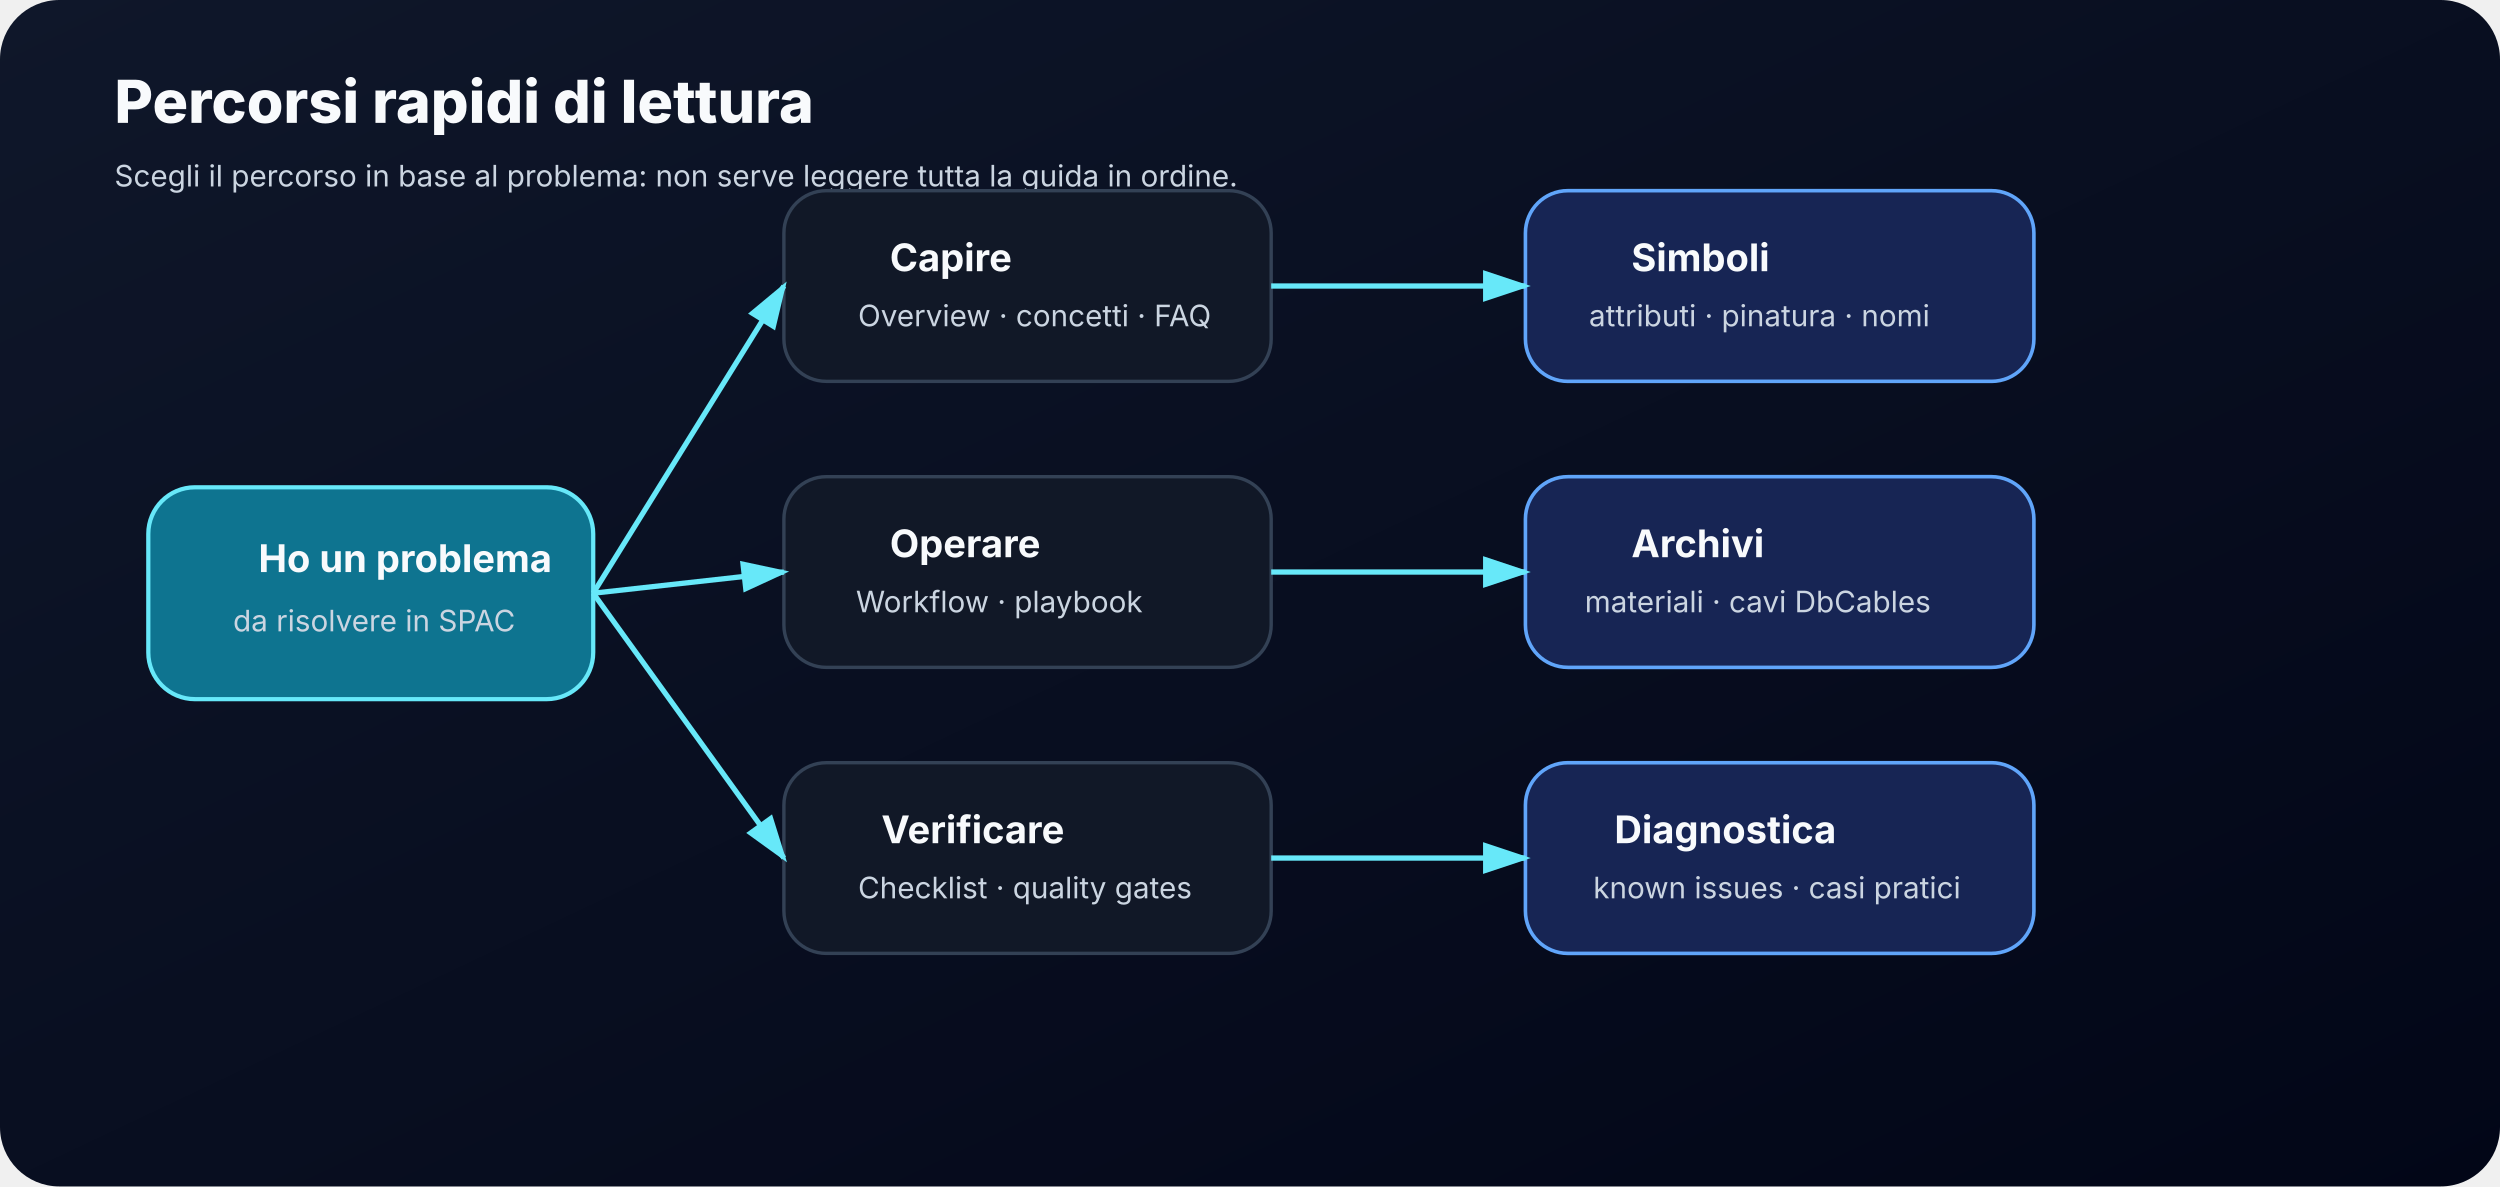
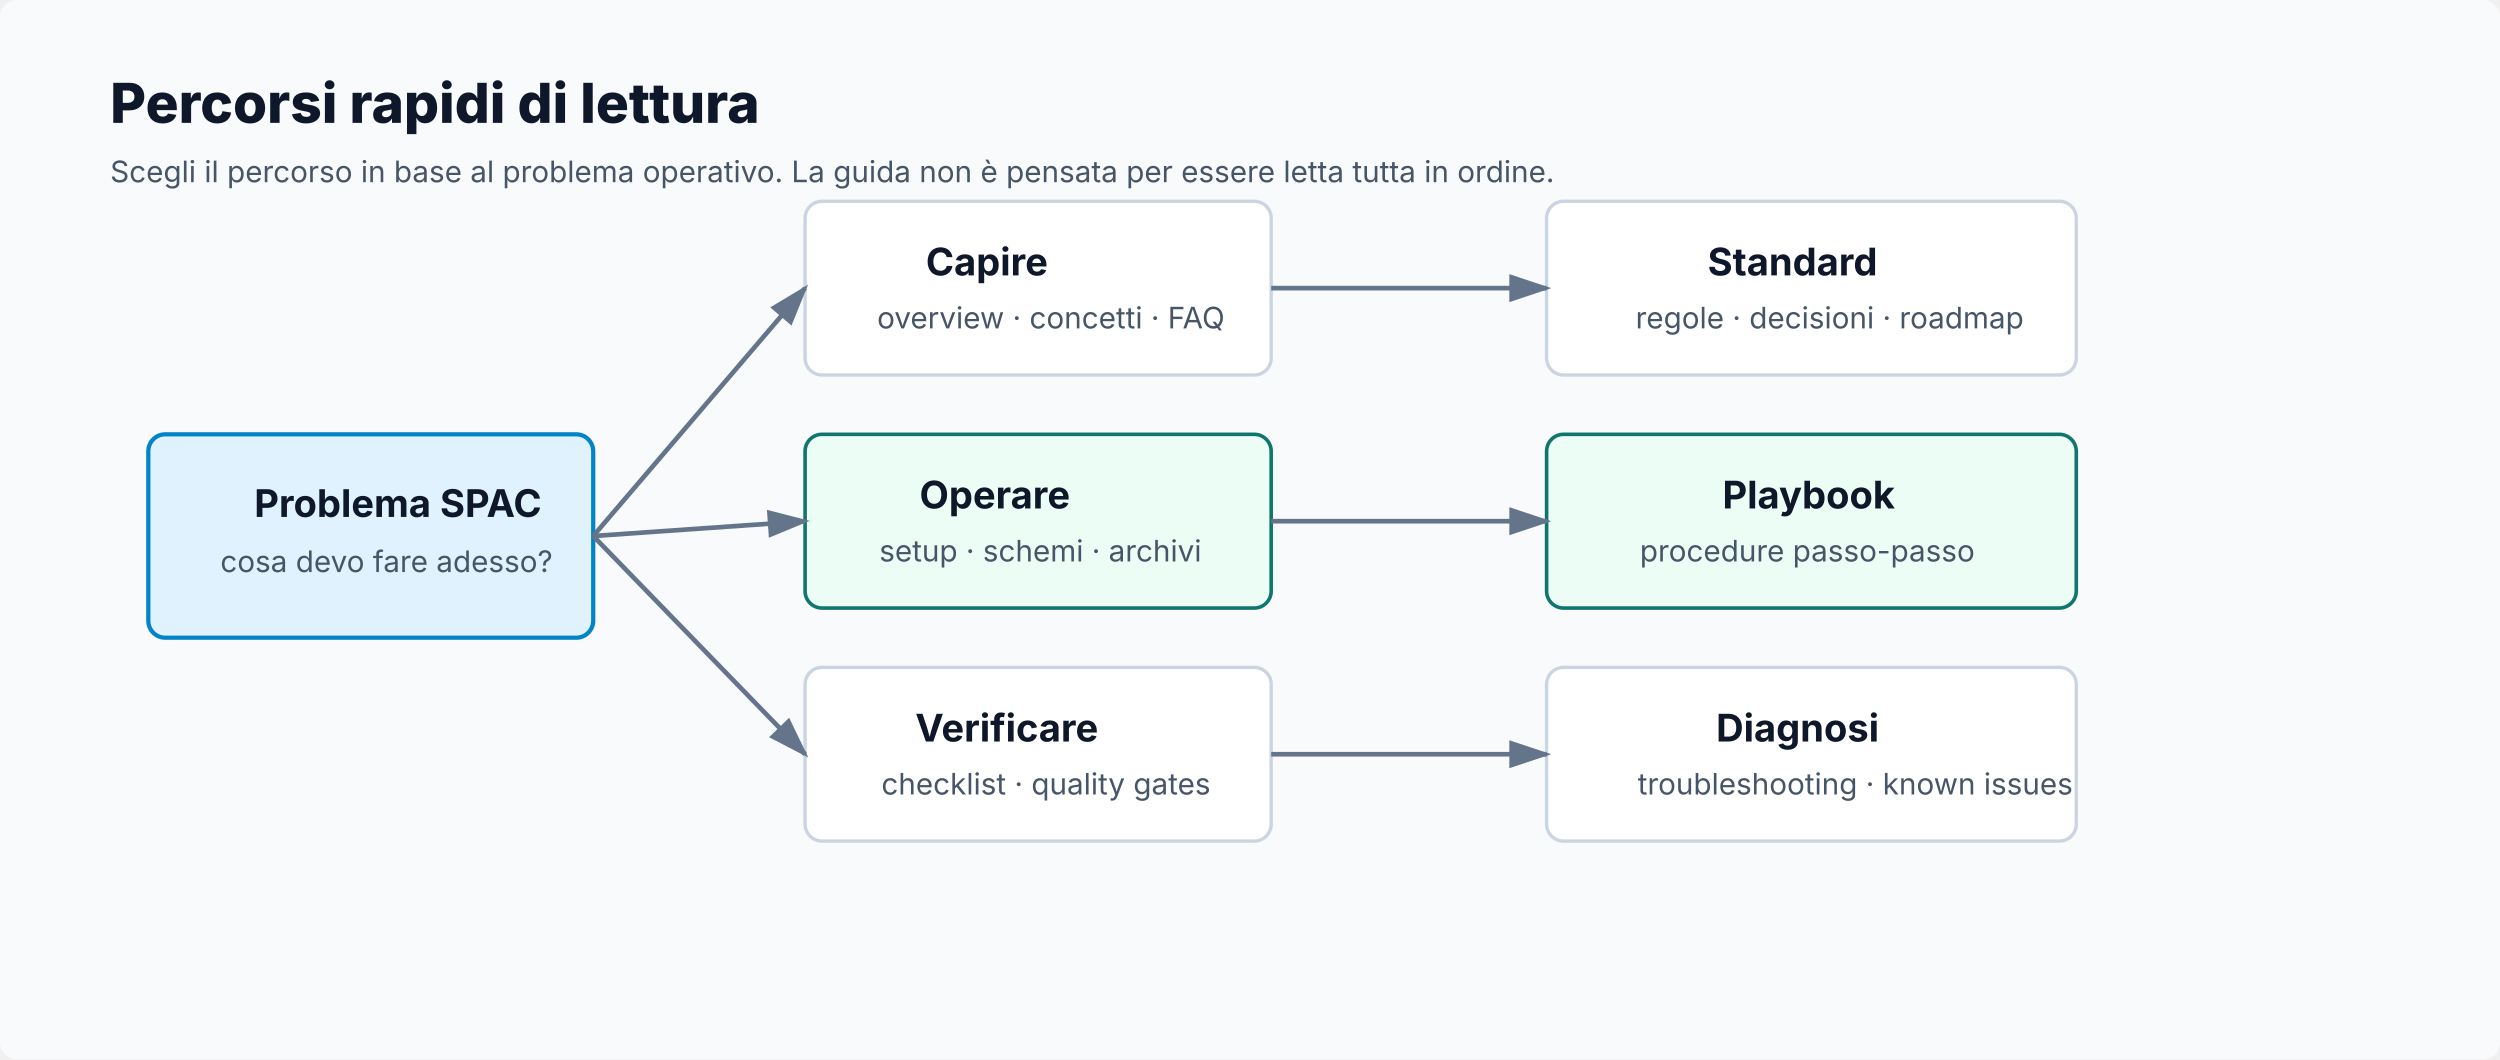
- <svg xmlns="http://www.w3.org/2000/svg" width="1180" height="560" viewBox="0 0 1180 560" role="img" aria-labelledby="title desc">
+ <svg xmlns="http://www.w3.org/2000/svg" width="1180" height="500" viewBox="0 0 1180 500" role="img" aria-labelledby="title desc">
  <defs>
-     <linearGradient id="bg" x1="0" y1="0" x2="1" y2="1">
-       <stop offset="0" stop-color="#0f172a" />
-       <stop offset="1" stop-color="#020617" />
-     </linearGradient>
-     <style>.title{fill:#f8fafc;font-family:Inter,Arial,sans-serif;font-size:28px;font-weight:800}.text{fill:#cbd5e1;font-family:Inter,Arial,sans-serif;font-size:14px}.label{fill:#f8fafc;font-family:Inter,Arial,sans-serif;font-size:18px;font-weight:750}.start{fill:#0e7490;stroke:#67e8f9;stroke-width:2}.box{fill:#111827;stroke:#334155;stroke-width:1.6}.accent{fill:#172554;stroke:#60a5fa;stroke-width:1.7}.arrow{stroke:#67e8f9;stroke-width:2.5;marker-end:url(#arrowhead)}</style>
+     <style>
+       .bg{fill:#f8fafc}.title{fill:#0f172a;font-family:Inter,Arial,sans-serif;font-size:26px;font-weight:800}.text{fill:#475569;font-family:Inter,Arial,sans-serif;font-size:14px}.label{fill:#0f172a;font-family:Inter,Arial,sans-serif;font-size:18px;font-weight:750}.start{fill:#e0f2fe;stroke:#0284c7;stroke-width:2}.box{fill:#ffffff;stroke:#cbd5e1;stroke-width:1.6}.accent{fill:#ecfdf5;stroke:#0f766e;stroke-width:1.7}.arrow{stroke:#64748b;stroke-width:2.2;marker-end:url(#arrowhead)}
+     </style>
    <marker id="arrowhead" markerWidth="10" markerHeight="10" refX="8" refY="3" orient="auto">
-       <path d="M0,0 L0,6 L9,3 z" fill="#67e8f9" />
+       <path d="M0,0 L0,6 L9,3 z" fill="#64748b" />
    </marker>
  </defs>
-   <rect width="1180" height="560" rx="28" fill="url(#bg)" />
-   <text x="54" y="58" class="title">Percorsi rapidi di lettura</text>
-   <text x="54" y="88" class="text">Scegli il percorso in base al problema: non serve leggere tutta la guida in ordine.</text>
-   <rect x="70" y="230" width="210" height="100" rx="22" class="start" />
-   <text x="122" y="270" class="label">Ho un problema</text>
-   <text x="110" y="298" class="text">da risolvere in SPAC</text>
-   <rect x="370" y="90" width="230" height="90" rx="20" class="box" />
-   <text x="420" y="128" class="label">Capire</text>
-   <text x="405" y="154" class="text">Overview · concetti · FAQ</text>
-   <rect x="370" y="225" width="230" height="90" rx="20" class="box" />
-   <text x="420" y="263" class="label">Operare</text>
-   <text x="404" y="289" class="text">Workflow · playbook</text>
-   <rect x="370" y="360" width="230" height="90" rx="20" class="box" />
-   <text x="416" y="398" class="label">Verificare</text>
-   <text x="405" y="424" class="text">Checklist · quality gates</text>
-   <rect x="720" y="90" width="240" height="90" rx="20" class="accent" />
-   <text x="770" y="128" class="label">Simboli</text>
-   <text x="750" y="154" class="text">attributi · pinatura · nomi</text>
-   <rect x="720" y="225" width="240" height="90" rx="20" class="accent" />
-   <text x="770" y="263" class="label">Archivi</text>
-   <text x="748" y="289" class="text">materiali · cavi DbCables</text>
-   <rect x="720" y="360" width="240" height="90" rx="20" class="accent" />
-   <text x="762" y="398" class="label">Diagnostica</text>
-   <text x="752" y="424" class="text">known issues · casi pratici</text>
-   <line x1="280" y1="280" x2="370" y2="135" class="arrow" />
-   <line x1="280" y1="280" x2="370" y2="270" class="arrow" />
-   <line x1="280" y1="280" x2="370" y2="405" class="arrow" />
-   <line x1="600" y1="135" x2="720" y2="135" class="arrow" />
-   <line x1="600" y1="270" x2="720" y2="270" class="arrow" />
-   <line x1="600" y1="405" x2="720" y2="405" class="arrow" />
+   <rect width="1180" height="500" rx="8" class="bg" />
+   <text x="52" y="58" class="title">Percorsi rapidi di lettura</text>
+   <text x="52" y="86" class="text">Scegli il percorso in base al problema operativo. La guida non è pensata per essere letta tutta in ordine.</text>
+   <rect x="70" y="205" width="210" height="96" rx="8" class="start" />
+   <text x="120" y="244" class="label">Problema SPAC</text>
+   <text x="104" y="270" class="text">cosa devo fare adesso?</text>
+   <rect x="380" y="95" width="220" height="82" rx="8" class="box" />
+   <text x="437" y="130" class="label">Capire</text>
+   <text x="414" y="155" class="text">overview · concetti · FAQ</text>
+   <rect x="380" y="205" width="220" height="82" rx="8" class="accent" />
+   <text x="434" y="240" class="label">Operare</text>
+   <text x="415" y="265" class="text">setup · schemi · archivi</text>
+   <rect x="380" y="315" width="220" height="82" rx="8" class="box" />
+   <text x="432" y="350" class="label">Verificare</text>
+   <text x="416" y="375" class="text">checklist · quality gates</text>
+   <rect x="730" y="95" width="250" height="82" rx="8" class="box" />
+   <text x="806" y="130" class="label">Standard</text>
+   <text x="772" y="155" class="text">regole · decisioni · roadmap</text>
+   <rect x="730" y="205" width="250" height="82" rx="8" class="accent" />
+   <text x="813" y="240" class="label">Playbook</text>
+   <text x="774" y="265" class="text">procedure passo-passo</text>
+   <rect x="730" y="315" width="250" height="82" rx="8" class="box" />
+   <text x="810" y="350" class="label">Diagnosi</text>
+   <text x="773" y="375" class="text">troubleshooting · known issues</text>
+   <line x1="280" y1="253" x2="380" y2="136" class="arrow" />
+   <line x1="280" y1="253" x2="380" y2="246" class="arrow" />
+   <line x1="280" y1="253" x2="380" y2="356" class="arrow" />
+   <line x1="600" y1="136" x2="730" y2="136" class="arrow" />
+   <line x1="600" y1="246" x2="730" y2="246" class="arrow" />
+   <line x1="600" y1="356" x2="730" y2="356" class="arrow" />
</svg>
